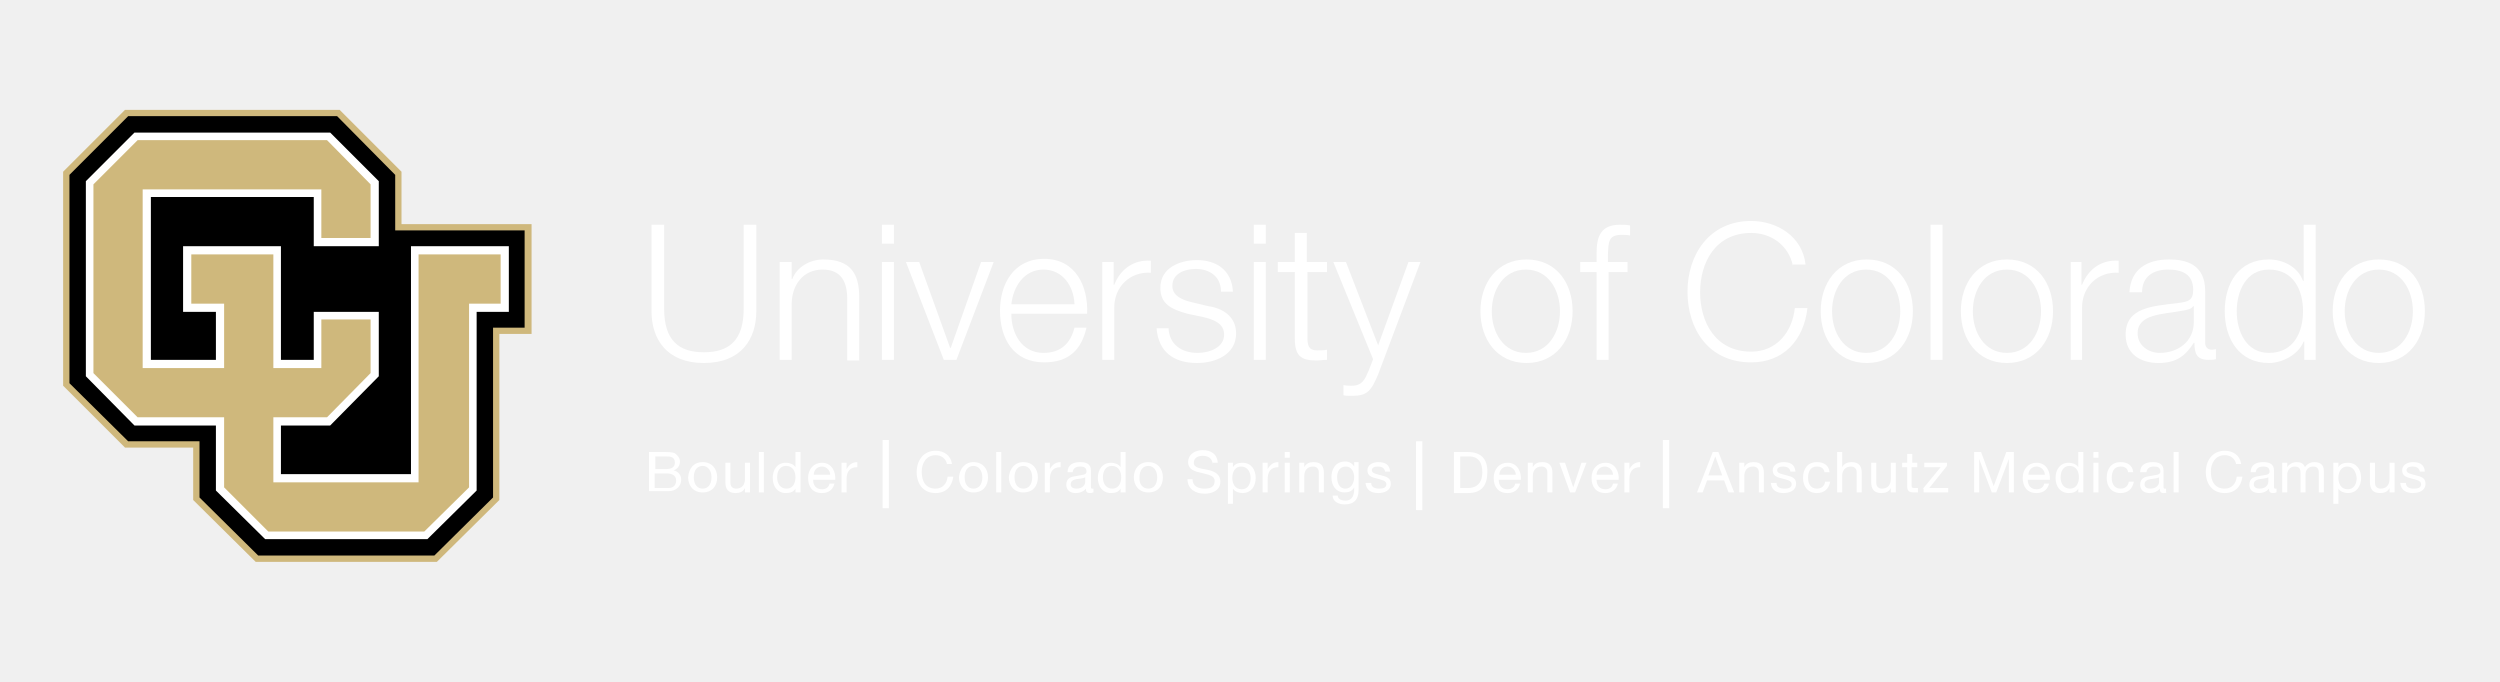
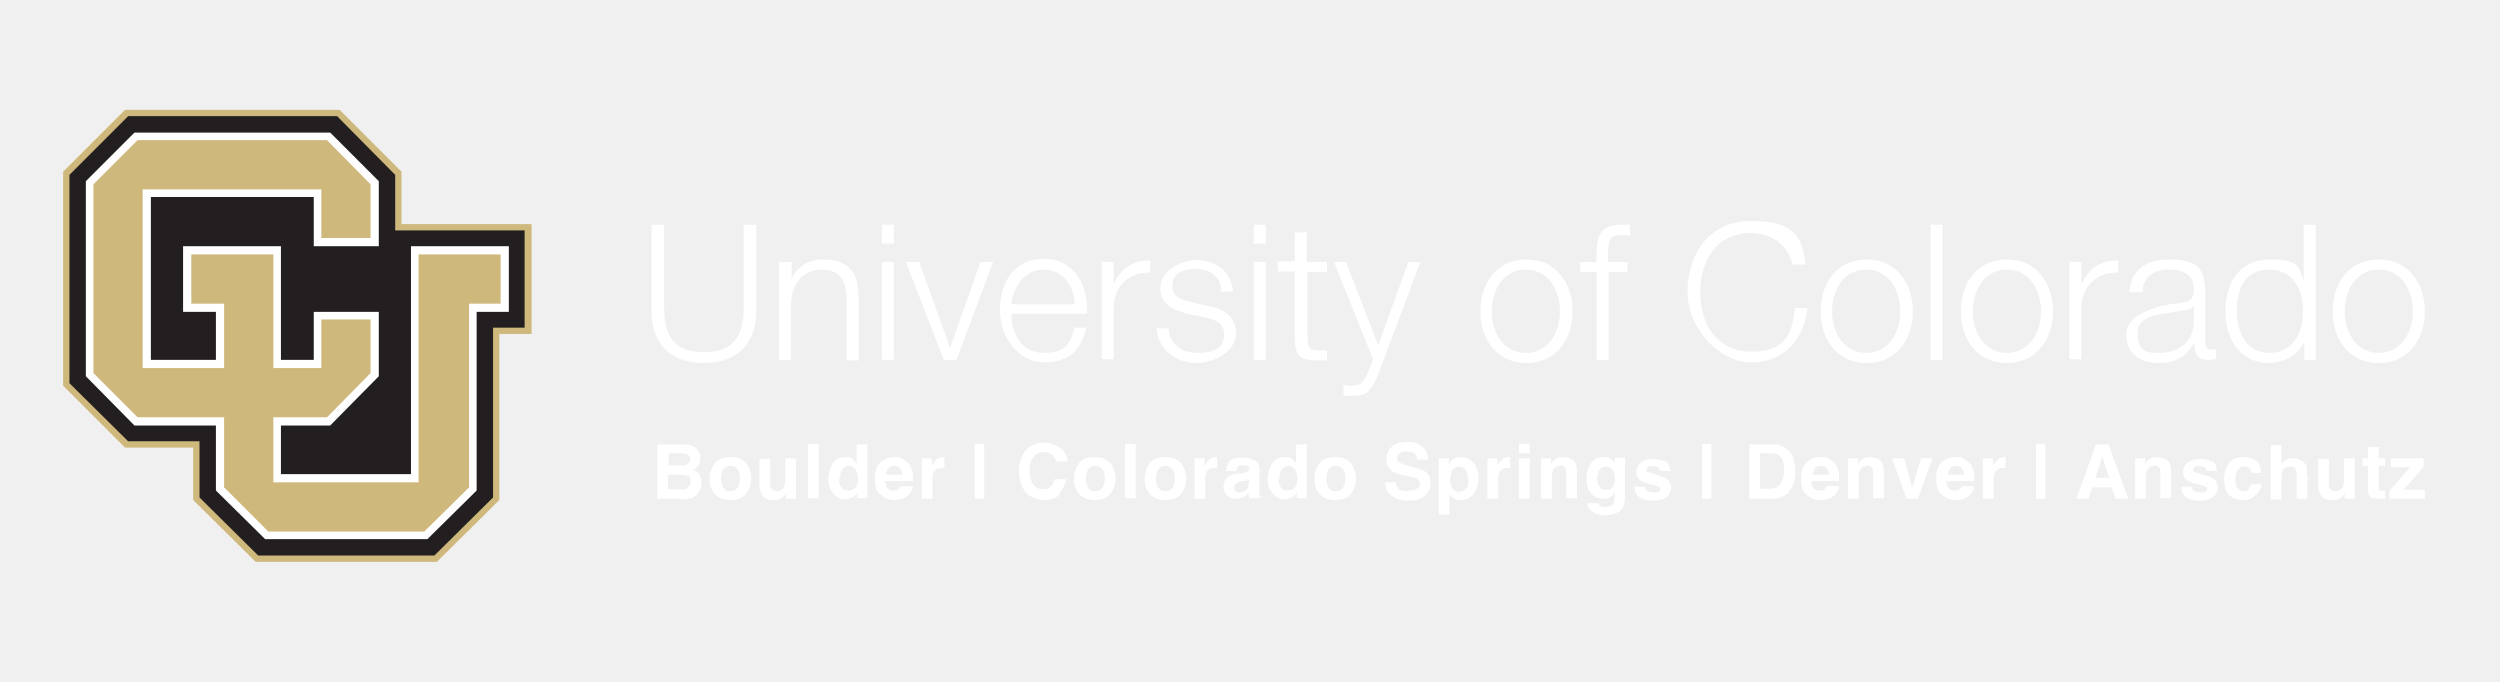
- <svg xmlns="http://www.w3.org/2000/svg" version="1.1" id="Layer_1" x="0px" y="0px" viewBox="0 0 396 108" enable-background="new 0 0 396 108" xml:space="preserve">
+ <svg xmlns="http://www.w3.org/2000/svg" id="Layer_1" version="1.1" viewBox="0 0 396 108">
+   <defs>
+     <style>
+       .st0 {
+         fill: #231f20;
+       }
+ 
+       .st1 {
+         fill: #fff;
+       }
+ 
+       .st2 {
+         fill: #cfb87c;
+       }
+     </style>
+   </defs>
  <g>
-     <path fill="#FFFFFF" d="M103.2,35.6h2v13.3c0,5,2.3,6.9,6.3,6.9c4,0,6.3-1.9,6.3-6.9V35.6h2v13.7c0,4.4-2.4,8.2-8.3,8.2   c-5.9,0-8.3-3.8-8.3-8.2V35.6z" />
-     <path fill="#FFFFFF" d="M123.5,41.5h1.9v2.7h0.1c0.7-1.9,2.8-3.1,4.9-3.1c4.4,0,5.7,2.3,5.7,6v10h-1.9v-9.7c0-2.7-0.9-4.7-3.9-4.7   c-3,0-4.8,2.3-4.9,5.3v9h-1.9V41.5z" />
-     <path fill="#FFFFFF" d="M139.7,35.6h1.9v3h-1.9V35.6z M139.7,41.5h1.9V57h-1.9V41.5z" />
-     <path fill="#FFFFFF" d="M143.5,41.5h2.1l4.9,13.6h0.1l4.8-13.6h2L151.5,57h-2L143.5,41.5z" />
-     <path fill="#FFFFFF" d="M160.2,49.8c0,2.8,1.5,6.1,5.1,6.1c2.8,0,4.3-1.6,4.9-4h1.9c-0.8,3.5-2.8,5.5-6.7,5.5c-4.9,0-7-3.8-7-8.2   c0-4.1,2.1-8.2,7-8.2c5,0,7,4.4,6.8,8.7H160.2z M170.2,48.2c-0.1-2.9-1.9-5.5-4.9-5.5c-3.1,0-4.8,2.7-5.1,5.5H170.2z" />
-     <path fill="#FFFFFF" d="M174.7,41.5h1.7v3.6h0.1c1-2.5,3.1-4,5.8-3.8v1.9c-3.4-0.2-5.8,2.3-5.8,5.5V57h-1.9V41.5z" />
-     <path fill="#FFFFFF" d="M193.4,46c-0.1-2.3-1.9-3.4-4-3.4c-1.7,0-3.7,0.7-3.7,2.7c0,1.7,1.9,2.3,3.2,2.6l2.5,0.6   c2.2,0.3,4.4,1.6,4.4,4.3c0,3.4-3.3,4.7-6.2,4.7c-3.6,0-6.1-1.7-6.4-5.5h1.9c0.1,2.5,2,3.9,4.6,3.9c1.8,0,4.2-0.8,4.2-2.9   c0-1.8-1.7-2.4-3.4-2.8l-2.4-0.5c-2.5-0.7-4.3-1.5-4.3-4.1c0-3.2,3.1-4.4,5.8-4.4c3.1,0,5.5,1.6,5.7,5H193.4z" />
-     <path fill="#FFFFFF" d="M198.6,35.6h1.9v3h-1.9V35.6z M198.6,41.5h1.9V57h-1.9V41.5z" />
-     <path fill="#FFFFFF" d="M207.1,41.5h3.1v1.6h-3.1v10.4c0,1.2,0.2,2,1.5,2c0.5,0,1.1,0,1.6-0.1v1.6c-0.6,0-1.1,0.1-1.7,0.1   c-2.5,0-3.4-0.8-3.4-3.5V43.1h-2.7v-1.6h2.7v-4.6h1.9V41.5z" />
-     <path fill="#FFFFFF" d="M211.2,41.5h2l5.1,13.2l4.8-13.2h1.9l-6.7,17.8c-1.1,2.6-1.7,3.4-4.1,3.4c-0.8,0-1.1,0-1.4-0.1V61   c0.5,0.1,0.9,0.1,1.3,0.1c1.7,0,2.1-1,2.7-2.4l0.7-1.8L211.2,41.5z" />
-     <path fill="#FFFFFF" d="M249.1,49.3c0,4.4-2.6,8.2-7.3,8.2c-4.7,0-7.3-3.8-7.3-8.2c0-4.4,2.6-8.2,7.3-8.2   C246.5,41.1,249.1,44.8,249.1,49.3z M236.3,49.3c0,3.3,1.8,6.6,5.4,6.6c3.6,0,5.4-3.3,5.4-6.6s-1.8-6.6-5.4-6.6   C238.1,42.7,236.3,46,236.3,49.3z" />
-     <path fill="#FFFFFF" d="M257.9,43.1h-3.1V57h-1.9V43.1h-2.6v-1.6h2.6v-1.4c0-2.7,0.7-4.5,3.7-4.5c0.5,0,1,0,1.6,0.1v1.6   c-0.5-0.1-0.9-0.1-1.4-0.1c-2.1,0-2,1.3-2.1,3v1.3h3.1V43.1z" />
-     <path fill="#FFFFFF" d="M284,42.1c-0.7-3.3-3.5-5.2-6.6-5.2c-5.7,0-8.1,4.7-8.1,9.4c0,4.7,2.4,9.4,8.1,9.4c4,0,6.5-3.1,6.9-6.9h2   c-0.6,5.2-3.9,8.6-8.9,8.6c-6.8,0-10.1-5.3-10.1-11.2c0-5.8,3.4-11.2,10.1-11.2c4,0,8.1,2.4,8.6,6.9H284z" />
-     <path fill="#FFFFFF" d="M303,49.3c0,4.4-2.6,8.2-7.3,8.2c-4.7,0-7.3-3.8-7.3-8.2c0-4.4,2.6-8.2,7.3-8.2   C300.4,41.1,303,44.8,303,49.3z M290.2,49.3c0,3.3,1.8,6.6,5.4,6.6c3.6,0,5.4-3.3,5.4-6.6s-1.8-6.6-5.4-6.6   C292,42.7,290.2,46,290.2,49.3z" />
-     <path fill="#FFFFFF" d="M305.8,35.6h1.9V57h-1.9V35.6z" />
-     <path fill="#FFFFFF" d="M325.2,49.3c0,4.4-2.6,8.2-7.3,8.2c-4.7,0-7.3-3.8-7.3-8.2c0-4.4,2.6-8.2,7.3-8.2   C322.6,41.1,325.2,44.8,325.2,49.3z M312.5,49.3c0,3.3,1.8,6.6,5.4,6.6c3.6,0,5.4-3.3,5.4-6.6s-1.8-6.6-5.4-6.6   C314.3,42.7,312.5,46,312.5,49.3z" />
-     <path fill="#FFFFFF" d="M328,41.5h1.7v3.6h0.1c1-2.5,3.1-4,5.8-3.8v1.9c-3.4-0.2-5.8,2.3-5.8,5.5V57H328V41.5z" />
-     <path fill="#FFFFFF" d="M337.3,46.3c0.2-3.6,2.7-5.2,6.3-5.2c2.7,0,5.7,0.8,5.7,5v8.2c0,0.7,0.4,1.1,1.1,1.1c0.2,0,0.5-0.1,0.6-0.1   v1.6c-0.4,0.1-0.7,0.1-1.2,0.1c-1.9,0-2.2-1.1-2.2-2.7h-0.1c-1.3,2-2.7,3.2-5.6,3.2c-2.8,0-5.2-1.4-5.2-4.5c0-4.3,4.2-4.5,8.3-5   c1.6-0.2,2.4-0.4,2.4-2.1c0-2.5-1.8-3.2-4-3.2c-2.3,0-4.1,1.1-4.1,3.6H337.3z M347.4,48.5L347.4,48.5c-0.3,0.5-1.1,0.6-1.6,0.7   c-3.2,0.6-7.2,0.5-7.2,3.6c0,1.9,1.7,3.1,3.5,3.1c2.9,0,5.4-1.8,5.4-4.9V48.5z" />
-     <path fill="#FFFFFF" d="M366.7,57h-1.7v-2.9h-0.1c-0.8,2-3.3,3.4-5.5,3.4c-4.7,0-7-3.8-7-8.2s2.2-8.2,7-8.2c2.3,0,4.6,1.2,5.4,3.4   h0.1v-8.9h1.9V57z M359.4,55.9c4,0,5.4-3.4,5.4-6.6c0-3.2-1.4-6.6-5.4-6.6c-3.6,0-5.1,3.4-5.1,6.6   C354.3,52.5,355.8,55.9,359.4,55.9z" />
-     <path fill="#FFFFFF" d="M384.1,49.3c0,4.4-2.6,8.2-7.3,8.2c-4.7,0-7.3-3.8-7.3-8.2c0-4.4,2.6-8.2,7.3-8.2   C381.6,41.1,384.1,44.8,384.1,49.3z M371.4,49.3c0,3.3,1.8,6.6,5.4,6.6c3.6,0,5.4-3.3,5.4-6.6s-1.8-6.6-5.4-6.6   C373.2,42.7,371.4,46,371.4,49.3z" />
+     <path class="st1" d="M108,79h-3.9v-8.6h4.2c1.1,0,1.8.3,2.2.9.3.4.4.8.4,1.3s-.1,1-.4,1.3c-.1.2-.4.3-.7.5.4.2.8.4,1,.8s.3.8.3,1.3-.1,1-.4,1.4c-.2.3-.4.5-.6.7-.3.2-.6.4-1,.4s-.8.1-1.2.1ZM108.9,73.5c.2-.1.4-.4.4-.8s-.2-.7-.5-.8c-.3,0-.6-.1-1-.1h-1.9v1.9h2.1c.4,0,.7,0,.9-.2ZM108,75.2h-2.2v2.3h2.1c.4,0,.7,0,.9-.2.4-.2.6-.5.6-1.1s-.2-.8-.6-.9c-.2,0-.5-.1-.9-.1Z" />
+     <path class="st1" d="M118.2,73.4c.5.7.8,1.5.8,2.4s-.3,1.7-.8,2.4-1.4,1-2.5,1-1.9-.3-2.5-1-.8-1.5-.8-2.4.3-1.7.8-2.4,1.4-1,2.5-1,1.9.3,2.5,1ZM115.7,73.8c-.5,0-.9.2-1.1.5s-.4.8-.4,1.5.1,1.1.4,1.5.6.5,1.1.5.9-.2,1.1-.5.4-.8.4-1.5-.1-1.1-.4-1.5-.6-.5-1.1-.5Z" />
+     <path class="st1" d="M124.5,78.1s0,0-.1.2-.1.2-.2.3c-.3.2-.5.4-.8.5s-.5.1-.9.1c-.9,0-1.6-.3-1.9-1-.2-.4-.3-.9-.3-1.7v-3.8h1.7v3.8c0,.4,0,.6.1.8.2.3.5.5.9.5s1-.2,1.2-.7c.1-.2.2-.6.2-1v-3.5h1.7v6.4h-1.6v-.9Z" />
+     <path class="st1" d="M128,70.3h1.7v8.6h-1.7v-8.6Z" />
+     <path class="st1" d="M137.4,70.3v8.6h-1.6v-.9c-.2.4-.5.7-.8.8s-.7.3-1.1.3c-.7,0-1.4-.3-1.9-.9s-.8-1.4-.8-2.3.3-1.9.8-2.6,1.2-.9,2-.9.7,0,1,.3.5.4.7.7v-3h1.7ZM132.9,75.8c0,.6.1,1.1.4,1.4.2.4.6.5,1.1.5s.8-.2,1.1-.5.4-.8.4-1.4-.2-1.3-.6-1.7c-.2-.2-.5-.3-.8-.3-.5,0-.8.2-1.1.6s-.3.8-.3,1.4Z" />
+     <path class="st1" d="M144.6,77.1c0,.4-.2.8-.6,1.2-.5.6-1.3.9-2.3.9s-1.5-.3-2.2-.8-.9-1.4-.9-2.6.3-2,.8-2.5,1.3-.9,2.2-.9,1,0,1.4.3.8.5,1.1.9c.2.4.4.8.5,1.3,0,.3,0,.7,0,1.3h-4.4c0,.6.2,1.1.6,1.3.2.2.5.2.8.2s.6,0,.8-.3c.1-.1.2-.3.3-.4h1.7ZM142.9,75.1c0-.4-.2-.8-.4-1s-.5-.3-.9-.3-.7.1-.9.4-.3.6-.4,1h2.6Z" />
+     <path class="st1" d="M149.3,74.1c-.7,0-1.1.2-1.4.7-.1.2-.2.6-.2,1.1v3.1h-1.7v-6.4h1.6v1.1c.3-.4.5-.7.7-.9.3-.3.7-.4,1.2-.4s0,0,0,0,0,0,.1,0v1.7c-.1,0-.2,0-.3,0s-.1,0-.2,0Z" />
+     <path class="st1" d="M154.4,79v-8.7h1.5v8.7h-1.5Z" />
+     <path class="st1" d="M167.9,78.3c-.6.6-1.5.9-2.5.9s-2.2-.4-2.9-1.2c-.7-.8-1.1-1.9-1.1-3.3s.4-2.7,1.2-3.5c.7-.7,1.6-1.1,2.7-1.1s2.5.5,3.2,1.4c.4.5.6,1.1.6,1.6h-1.8c-.1-.4-.3-.7-.5-.9-.3-.4-.8-.6-1.5-.6s-1.2.3-1.6.8-.6,1.3-.6,2.2.2,1.7.6,2.2.9.7,1.5.7,1.1-.2,1.4-.6c.2-.2.3-.6.5-1h1.8c-.2.9-.6,1.7-1.2,2.3Z" />
+     <path class="st1" d="M175.9,73.4c.5.7.8,1.5.8,2.4s-.3,1.7-.8,2.4-1.4,1-2.5,1-1.9-.3-2.5-1-.8-1.5-.8-2.4.3-1.7.8-2.4,1.4-1,2.5-1,1.9.3,2.5,1ZM173.5,73.8c-.5,0-.9.2-1.1.5s-.4.8-.4,1.5.1,1.1.4,1.5.6.5,1.1.5.9-.2,1.1-.5.4-.8.4-1.5-.1-1.1-.4-1.5-.6-.5-1.1-.5Z" />
+     <path class="st1" d="M178.2,70.3h1.7v8.6h-1.7v-8.6Z" />
+     <path class="st1" d="M187.1,73.4c.5.7.8,1.5.8,2.4s-.3,1.7-.8,2.4-1.4,1-2.5,1-1.9-.3-2.5-1-.8-1.5-.8-2.4.3-1.7.8-2.4,1.4-1,2.5-1,1.9.3,2.5,1ZM184.6,73.8c-.5,0-.9.2-1.1.5s-.4.8-.4,1.5.1,1.1.4,1.5.6.5,1.1.5.9-.2,1.1-.5.4-.8.4-1.5-.1-1.1-.4-1.5-.6-.5-1.1-.5Z" />
+     <path class="st1" d="M192.5,74.1c-.7,0-1.1.2-1.4.7-.1.2-.2.6-.2,1.1v3.1h-1.7v-6.4h1.6v1.1c.3-.4.5-.7.7-.9.3-.3.7-.4,1.2-.4s0,0,0,0,0,0,.1,0v1.7c-.1,0-.2,0-.3,0s-.1,0-.2,0Z" />
+     <path class="st1" d="M194.5,73.3c.4-.6,1.2-.8,2.3-.8s1.3.1,1.9.4.8.8.8,1.6v2.9c0,.2,0,.4,0,.7,0,.2,0,.4,0,.4s.1.1.2.2v.2h-1.8c0-.1,0-.2-.1-.4s0-.2,0-.4c-.2.2-.5.5-.8.6-.4.2-.8.3-1.2.3s-1.1-.2-1.4-.5-.6-.8-.6-1.4.3-1.4.9-1.7c.3-.2.8-.3,1.5-.4h.6c.3-.1.5-.2.7-.2.2-.1.4-.3.4-.5s0-.4-.3-.5-.4-.1-.8-.1-.7,0-.8.3c-.1.1-.2.3-.2.6h-1.6c0-.6.2-1,.5-1.4ZM195.7,77.8c.2.1.3.2.6.2.4,0,.7-.1,1-.3s.5-.6.5-1.2v-.6c-.1,0-.2.1-.3.2s-.3,0-.4.1h-.4c-.4.1-.6.2-.8.3-.3.2-.4.4-.4.7s0,.5.2.6Z" />
+     <path class="st1" d="M207,70.3v8.6h-1.6v-.9c-.2.4-.5.7-.8.8s-.7.3-1.1.3c-.7,0-1.4-.3-1.9-.9s-.8-1.4-.8-2.3.3-1.9.8-2.6,1.2-.9,2-.9.7,0,1,.3.5.4.7.7v-3h1.7ZM202.5,75.8c0,.6.1,1.1.4,1.4.2.4.6.5,1.1.5s.8-.2,1.1-.5.4-.8.4-1.4-.2-1.3-.6-1.7c-.2-.2-.5-.3-.8-.3-.5,0-.8.2-1.1.6s-.3.8-.3,1.4Z" />
+     <path class="st1" d="M214,73.4c.5.7.8,1.5.8,2.4s-.3,1.7-.8,2.4-1.4,1-2.5,1-1.9-.3-2.5-1-.8-1.5-.8-2.4.3-1.7.8-2.4,1.4-1,2.5-1,1.9.3,2.5,1ZM211.6,73.8c-.5,0-.9.2-1.1.5s-.4.8-.4,1.5.1,1.1.4,1.5.6.5,1.1.5.9-.2,1.1-.5.4-.8.4-1.5-.1-1.1-.4-1.5-.6-.5-1.1-.5Z" />
+     <path class="st1" d="M223.1,77.7c.4,0,.8,0,1-.1.5-.2.8-.5.8-1s-.1-.5-.4-.7c-.2-.2-.6-.3-1.2-.4l-.9-.2c-.9-.2-1.5-.4-1.9-.7-.6-.4-.9-1-.9-1.9s.3-1.4.8-1.9,1.4-.8,2.5-.8,1.7.2,2.3.7,1,1.2,1,2.1h-1.7c0-.5-.3-.9-.7-1.1-.3-.1-.6-.2-1-.2s-.8,0-1.1.3-.4.4-.4.8.1.5.4.7c.2.1.6.2,1.1.4l1.5.4c.7.2,1.1.4,1.5.6.5.4.8,1,.8,1.8s-.3,1.4-.9,2-1.5.8-2.6.8-2-.3-2.7-.8-1-1.2-1-2.1h1.7c0,.4.2.7.3.9.3.4.8.5,1.5.5Z" />
+     <path class="st1" d="M233.4,73.3c.5.6.8,1.4.8,2.4s-.3,2-.8,2.6-1.2.9-2,.9-.9-.1-1.3-.4c-.2-.1-.4-.3-.5-.6v3.3h-1.7v-8.9h1.6v.9c.2-.3.4-.5.6-.7.4-.3.8-.4,1.3-.4.7,0,1.4.3,1.9.8ZM232.5,75.8c0-.5-.1-.9-.3-1.3s-.6-.6-1.1-.6-1,.3-1.2.9c-.1.3-.2.7-.2,1.2,0,.7.2,1.3.6,1.6.2.2.5.3.8.3.5,0,.8-.2,1.1-.5s.4-.8.4-1.4Z" />
+     <path class="st1" d="M238.9,74.1c-.7,0-1.1.2-1.4.7-.1.2-.2.6-.2,1.1v3.1h-1.7v-6.4h1.6v1.1c.3-.4.5-.7.7-.9.3-.3.7-.4,1.2-.4s0,0,0,0,0,0,.1,0v1.7c-.1,0-.2,0-.3,0s-.1,0-.2,0Z" />
+     <path class="st1" d="M242.3,70.3v1.5h-1.7v-1.5h1.7ZM242.3,72.6v6.4h-1.7v-6.4h1.7Z" />
+     <path class="st1" d="M247.2,73.8c-.6,0-1,.2-1.2.7-.1.3-.2.6-.2,1v3.5h-1.7v-6.4h1.6v.9c.2-.3.4-.6.6-.7.3-.3.8-.4,1.3-.4s1.2.2,1.6.5.6.9.6,1.7v4.3h-1.7v-3.9c0-.3,0-.6-.1-.8-.2-.3-.5-.5-.9-.5Z" />
+     <path class="st1" d="M253.5,80.1c.2.2.5.2.9.2s1-.2,1.2-.6c.1-.3.2-.7.2-1.3v-.4c-.2.3-.3.5-.5.6-.3.3-.8.4-1.3.4-.8,0-1.5-.3-2-.9s-.7-1.4-.7-2.3.2-1.7.7-2.4,1.1-1,2-1,.6,0,.8.1c.4.2.7.5,1,.9v-.9h1.6v6.1c0,.8-.1,1.4-.4,1.9-.5.7-1.4,1.1-2.7,1.1s-1.5-.2-2-.5-.8-.8-.9-1.4h1.8c0,.2.1.3.2.4ZM253.2,76.8c.2.5.6.8,1.2.8s.7-.1,1-.4.4-.8.4-1.4-.1-1.1-.4-1.4-.6-.5-1-.5-1,.3-1.2.8c-.1.3-.2.7-.2,1.1s0,.7.2,1Z" />
+     <path class="st1" d="M263.7,72.9c.5.3.8.9.9,1.7h-1.7c0-.2,0-.4-.2-.5-.2-.2-.5-.3-.9-.3s-.6,0-.8.2-.2.2-.2.4,0,.3.2.4c.2,0,.7.2,1.7.5.7.2,1.2.4,1.5.7.3.3.5.7.5,1.2s-.2,1.1-.7,1.5-1.2.6-2.2.6-1.7-.2-2.2-.6-.7-1-.7-1.6h1.7c0,.3.1.5.2.6.2.2.6.3,1.1.3s.6,0,.8-.1.3-.2.3-.4,0-.3-.2-.4-.7-.3-1.7-.5c-.7-.2-1.2-.4-1.5-.7-.3-.3-.4-.6-.4-1.1s.2-1.1.7-1.5,1.1-.6,2-.6,1.4.2,2,.5Z" />
+     <path class="st1" d="M269.6,79v-8.7h1.5v8.7h-1.5Z" />
+     <path class="st1" d="M280.8,79h-3.7v-8.6h3.7c.5,0,1,0,1.3.2.6.2,1.1.6,1.5,1.1.3.4.5.9.6,1.4s.2,1,.2,1.4c0,1.1-.2,2.1-.7,2.9-.6,1.1-1.6,1.6-2.9,1.6ZM282.1,72.5c-.3-.5-.8-.7-1.6-.7h-1.7v5.6h1.7c.9,0,1.4-.4,1.8-1.3.2-.5.3-1,.3-1.6s-.1-1.6-.4-2Z" />
+     <path class="st1" d="M291.3,77.1c0,.4-.2.8-.6,1.2-.5.6-1.3.9-2.3.9s-1.5-.3-2.2-.8-.9-1.4-.9-2.6.3-2,.8-2.5,1.3-.9,2.2-.9,1,0,1.4.3c.4.2.8.5,1.1.9.2.4.4.8.5,1.3,0,.3,0,.7,0,1.3h-4.4c0,.6.2,1.1.6,1.3.2.2.5.2.8.2s.6,0,.8-.3c.1-.1.2-.3.3-.4h1.7ZM289.7,75.1c0-.4-.2-.8-.4-1s-.5-.3-.9-.3-.7.1-.9.4-.3.6-.4,1h2.6Z" />
+     <path class="st1" d="M295.8,73.8c-.6,0-1,.2-1.2.7-.1.3-.2.6-.2,1v3.5h-1.7v-6.4h1.6v.9c.2-.3.4-.6.6-.7.3-.3.8-.4,1.3-.4s1.2.2,1.6.5.6.9.6,1.7v4.3h-1.7v-3.9c0-.3,0-.6-.1-.8-.2-.3-.5-.5-.9-.5Z" />
+     <path class="st1" d="M299.7,72.6h1.9l1.3,4.7,1.4-4.7h1.8l-2.3,6.4h-1.8l-2.3-6.4Z" />
+     <path class="st1" d="M312.7,77.1c0,.4-.2.8-.6,1.2-.5.6-1.3.9-2.3.9s-1.5-.3-2.2-.8-.9-1.4-.9-2.6.3-2,.8-2.5,1.3-.9,2.2-.9,1,0,1.4.3.8.5,1.1.9c.2.4.4.8.5,1.3,0,.3,0,.7,0,1.3h-4.4c0,.6.2,1.1.6,1.3.2.2.5.2.8.2s.6,0,.8-.3c.1-.1.2-.3.3-.4h1.7ZM311.1,75.1c0-.4-.2-.8-.4-1s-.5-.3-.9-.3-.7.1-.9.4-.3.6-.4,1h2.6Z" />
+     <path class="st1" d="M317.4,74.1c-.7,0-1.1.2-1.4.7-.1.2-.2.6-.2,1.1v3.1h-1.7v-6.4h1.6v1.1c.3-.4.5-.7.7-.9.3-.3.7-.4,1.2-.4s0,0,0,0,0,0,.1,0v1.7c-.1,0-.2,0-.3,0s-.1,0-.2,0Z" />
+     <path class="st1" d="M322.5,79v-8.7h1.5v8.7h-1.5Z" />
+     <path class="st1" d="M334.6,77.2h-3.2l-.6,1.8h-1.9l3.1-8.6h2l3.1,8.6h-2l-.6-1.8ZM334.1,75.7l-1.1-3.4-1.1,3.4h2.2Z" />
+     <path class="st1" d="M341.3,73.8c-.6,0-1,.2-1.2.7-.1.3-.2.6-.2,1v3.5h-1.7v-6.4h1.6v.9c.2-.3.4-.6.6-.7.3-.3.8-.4,1.3-.4s1.2.2,1.6.5.6.9.6,1.7v4.3h-1.7v-3.9c0-.3,0-.6-.1-.8-.2-.3-.5-.5-.9-.5Z" />
+     <path class="st1" d="M350.3,72.9c.5.3.8.9.9,1.7h-1.7c0-.2,0-.4-.2-.5-.2-.2-.5-.3-.9-.3s-.6,0-.8.2-.2.2-.2.4,0,.3.2.4c.2,0,.7.2,1.7.5.7.2,1.2.4,1.5.7.3.3.5.7.5,1.2s-.2,1.1-.7,1.5c-.5.4-1.2.6-2.2.6s-1.7-.2-2.2-.6-.7-1-.7-1.6h1.7c0,.3.1.5.2.6.2.2.6.3,1.1.3s.6,0,.8-.1.3-.2.3-.4,0-.3-.2-.4-.7-.3-1.7-.5c-.7-.2-1.2-.4-1.5-.7-.3-.3-.4-.6-.4-1.1s.2-1.1.7-1.5,1.1-.6,2-.6,1.4.2,2,.5Z" />
+     <path class="st1" d="M358.3,74.9h-1.7c0-.2-.1-.5-.2-.6-.2-.3-.5-.4-.9-.4-.6,0-.9.3-1.2.8-.1.3-.2.7-.2,1.2s0,.8.2,1.1c.2.5.6.8,1.1.8s.7-.1.8-.3.3-.5.3-.8h1.7c0,.5-.2,1-.6,1.4-.5.7-1.3,1.1-2.3,1.1s-1.8-.3-2.3-.9-.7-1.4-.7-2.4.3-2,.8-2.6,1.3-.9,2.2-.9,1.5.2,2,.5.8,1,.9,1.9Z" />
+     <path class="st1" d="M365.5,75.2v3.8h-1.7v-3.9c0-.3,0-.6-.2-.8-.2-.3-.4-.4-.9-.4s-.8.1-1,.4-.3.7-.3,1.3v3.5h-1.7v-8.6h1.7v3.1c.2-.4.5-.6.8-.8s.7-.2,1-.2.8,0,1.1.2.6.3.8.6c.2.2.3.5.3.7s0,.7,0,1.2Z" />
+     <path class="st1" d="M371.4,78.1s0,0-.1.2-.1.2-.2.3c-.3.2-.5.4-.8.5s-.5.1-.9.1c-.9,0-1.6-.3-1.9-1-.2-.4-.3-.9-.3-1.7v-3.8h1.7v3.8c0,.4,0,.6.1.8.2.3.5.5.9.5s1-.2,1.2-.7c.1-.2.2-.6.2-1v-3.5h1.7v6.4h-1.6v-.9Z" />
+     <path class="st1" d="M377.8,77.8v1.2h-.8c-.8,0-1.3,0-1.6-.4-.2-.2-.3-.5-.3-.9v-3.9h-.9v-1.2h.9v-1.8h1.7v1.8h1v1.2h-1v3.4c0,.3,0,.4,0,.5s.3,0,.6,0,.1,0,.2,0,.1,0,.2,0Z" />
+     <path class="st1" d="M384,79h-5.5v-1.3l3.3-3.7h-3.1v-1.4h5.2v1.4l-3.2,3.6h3.4v1.4Z" />
  </g>
-   <line fill="#FFFFFF" stroke="#FFFFFF" x1="140.3" y1="69.7" x2="140.3" y2="80.5" />
-   <line fill="#FFFFFF" stroke="#FFFFFF" x1="224.8" y1="69.9" x2="224.8" y2="80.8" />
-   <line fill="#FFFFFF" stroke="#FFFFFF" x1="263.9" y1="69.7" x2="263.9" y2="80.5" />
  <g>
-     <path fill="#FFFFFF" d="M102.9,71.6h2.3c0.6,0,1.3,0,1.7,0.2c0.4,0.3,0.8,0.7,0.8,1.3c0,0.7-0.4,1.2-1,1.4v0   c0.8,0.2,1.2,0.8,1.2,1.5c0,0.9-0.7,1.8-2,1.8h-3.1V71.6z M103.8,74.3h1.7c1,0,1.4-0.4,1.4-1c0-0.9-0.6-1-1.4-1h-1.7V74.3z    M103.8,77.3h2.1c0.7,0,1.2-0.4,1.2-1.2c0-0.8-0.7-1.1-1.4-1.1h-2V77.3z" />
-     <path fill="#FFFFFF" d="M111.3,73.2c1.5,0,2.3,1.1,2.3,2.4c0,1.4-0.8,2.4-2.3,2.4c-1.5,0-2.3-1.1-2.3-2.4   C109.1,74.3,109.8,73.2,111.3,73.2z M111.3,77.4c0.8,0,1.4-0.6,1.4-1.8c0-1.1-0.6-1.8-1.4-1.8s-1.4,0.6-1.4,1.8   C109.9,76.8,110.5,77.4,111.3,77.4z" />
-     <path fill="#FFFFFF" d="M118.7,78H118v-0.7h0c-0.3,0.6-0.8,0.8-1.5,0.8c-1.2,0-1.6-0.7-1.6-1.7v-3.1h0.8v3.2c0,0.6,0.4,0.9,0.9,0.9   c0.9,0,1.4-0.6,1.4-1.5v-2.6h0.8V78z" />
-     <path fill="#FFFFFF" d="M120.2,71.6h0.8V78h-0.8V71.6z" />
-     <path fill="#FFFFFF" d="M126.7,78H126v-0.6h0c-0.3,0.5-0.8,0.7-1.5,0.7c-1.4,0-2.1-1.1-2.1-2.4c0-1.3,0.7-2.4,2.1-2.4   c0.5,0,1.2,0.2,1.5,0.7h0v-2.4h0.8V78z M124.6,77.4c1,0,1.4-0.9,1.4-1.8c0-0.9-0.4-1.8-1.5-1.8c-1,0-1.4,0.9-1.4,1.8   C123.1,76.6,123.6,77.4,124.6,77.4z" />
-     <path fill="#FFFFFF" d="M132.2,76.5c-0.2,1-0.9,1.6-2,1.6c-1.5,0-2.2-1-2.2-2.4c0-1.4,0.9-2.4,2.2-2.4c1.6,0,2.2,1.5,2.1,2.7h-3.5   c0,0.8,0.4,1.5,1.4,1.5c0.6,0,1.1-0.3,1.2-0.9H132.2z M131.5,75.2c0-0.7-0.6-1.3-1.3-1.3c-0.8,0-1.3,0.6-1.3,1.3H131.5z" />
-     <path fill="#FFFFFF" d="M133.4,73.3h0.7v1h0c0.4-0.7,0.9-1.1,1.7-1.1V74c-1.2,0-1.7,0.7-1.7,1.9V78h-0.8V73.3z" />
-     <path fill="#FFFFFF" d="M150,73.5c-0.2-0.9-0.9-1.4-1.8-1.4c-1.5,0-2.2,1.3-2.2,2.6c0,1.5,0.6,2.7,2.2,2.7c1.1,0,1.8-0.8,1.9-1.9   h0.9c-0.2,1.6-1.2,2.6-2.8,2.6c-2,0-3-1.5-3-3.3c0-1.9,1.1-3.4,3-3.4c1.3,0,2.4,0.7,2.6,2.1H150z" />
-     <path fill="#FFFFFF" d="M154.2,73.2c1.5,0,2.3,1.1,2.3,2.4c0,1.4-0.8,2.4-2.3,2.4c-1.5,0-2.3-1.1-2.3-2.4   C152,74.3,152.8,73.2,154.2,73.2z M154.2,77.4c0.8,0,1.4-0.6,1.4-1.8c0-1.1-0.6-1.8-1.4-1.8c-0.8,0-1.4,0.6-1.4,1.8   C152.8,76.8,153.4,77.4,154.2,77.4z" />
-     <path fill="#FFFFFF" d="M157.8,71.6h0.8V78h-0.8V71.6z" />
-     <path fill="#FFFFFF" d="M162.1,73.2c1.5,0,2.3,1.1,2.3,2.4c0,1.4-0.8,2.4-2.3,2.4c-1.5,0-2.3-1.1-2.3-2.4   C159.9,74.3,160.7,73.2,162.1,73.2z M162.1,77.4c0.8,0,1.4-0.6,1.4-1.8c0-1.1-0.6-1.8-1.4-1.8c-0.8,0-1.4,0.6-1.4,1.8   C160.7,76.8,161.3,77.4,162.1,77.4z" />
-     <path fill="#FFFFFF" d="M165.6,73.3h0.7v1h0c0.4-0.7,0.9-1.1,1.7-1.1V74c-1.2,0-1.7,0.7-1.7,1.9V78h-0.8V73.3z" />
-     <path fill="#FFFFFF" d="M173.1,78c-0.1,0.1-0.3,0.1-0.5,0.1c-0.4,0-0.6-0.2-0.6-0.7c-0.4,0.5-1,0.7-1.6,0.7c-0.8,0-1.5-0.4-1.5-1.3   c0-1.1,0.8-1.3,1.6-1.4c0.8-0.2,1.6-0.1,1.6-0.7c0-0.7-0.5-0.8-1-0.8c-0.6,0-1.1,0.2-1.2,0.9h-0.8c0-1.2,0.9-1.6,2-1.6   c0.8,0,1.7,0.2,1.7,1.3v2.4c0,0.4,0,0.5,0.2,0.5c0.1,0,0.1,0,0.2,0V78z M171.9,75.6c-0.3,0.2-0.9,0.2-1.4,0.3   c-0.5,0.1-0.9,0.3-0.9,0.8c0,0.5,0.4,0.7,0.9,0.7c1,0,1.4-0.6,1.4-1.1V75.6z" />
-     <path fill="#FFFFFF" d="M178.3,78h-0.8v-0.6h0c-0.3,0.5-0.8,0.7-1.5,0.7c-1.4,0-2.1-1.1-2.1-2.4c0-1.3,0.7-2.4,2.1-2.4   c0.5,0,1.2,0.2,1.5,0.7h0v-2.4h0.8V78z M176.2,77.4c1,0,1.4-0.9,1.4-1.8c0-0.9-0.4-1.8-1.5-1.8c-1,0-1.4,0.9-1.4,1.8   C174.7,76.6,175.2,77.4,176.2,77.4z" />
-     <path fill="#FFFFFF" d="M181.9,73.2c1.5,0,2.3,1.1,2.3,2.4c0,1.4-0.8,2.4-2.3,2.4c-1.5,0-2.3-1.1-2.3-2.4   C179.6,74.3,180.4,73.2,181.9,73.2z M181.9,77.4c0.8,0,1.4-0.6,1.4-1.8c0-1.1-0.6-1.8-1.4-1.8c-0.8,0-1.4,0.6-1.4,1.8   C180.4,76.8,181.1,77.4,181.9,77.4z" />
-     <path fill="#FFFFFF" d="M192.1,73.5c-0.1-0.9-0.7-1.3-1.6-1.3c-0.7,0-1.4,0.3-1.4,1.1c0,0.8,1,0.9,2.1,1.1c1,0.2,2.1,0.6,2.1,1.9   c0,1.4-1.3,1.9-2.5,1.9c-1.4,0-2.7-0.7-2.7-2.3h0.8c0,1.1,0.9,1.5,1.9,1.5c0.8,0,1.6-0.2,1.6-1.2c0-0.9-1-1-2.1-1.3   c-1-0.2-2.1-0.5-2.1-1.7c0-1.3,1.2-1.9,2.3-1.9c1.3,0,2.3,0.6,2.4,2H192.1z" />
-     <path fill="#FFFFFF" d="M194.5,73.3h0.8V74h0c0.3-0.5,0.8-0.7,1.5-0.7c1.4,0,2.1,1.1,2.1,2.4c0,1.3-0.7,2.4-2.1,2.4   c-0.5,0-1.2-0.2-1.5-0.7h0v2.4h-0.8V73.3z M196.6,73.9c-1,0-1.4,0.9-1.4,1.8c0,0.9,0.4,1.8,1.5,1.8c1,0,1.4-0.9,1.4-1.8   C198.1,74.8,197.6,73.9,196.6,73.9z" />
-     <path fill="#FFFFFF" d="M200.1,73.3h0.7v1h0c0.4-0.7,0.9-1.1,1.7-1.1V74c-1.2,0-1.7,0.7-1.7,1.9V78h-0.8V73.3z" />
-     <path fill="#FFFFFF" d="M204.3,72.5h-0.8v-0.9h0.8V72.5z M203.5,73.3h0.8V78h-0.8V73.3z" />
-     <path fill="#FFFFFF" d="M205.9,73.3h0.7v0.7h0c0.3-0.6,0.8-0.8,1.5-0.8c1.2,0,1.6,0.7,1.6,1.7V78h-0.8v-3.2c0-0.6-0.4-0.9-0.9-0.9   c-0.9,0-1.4,0.6-1.4,1.5V78h-0.8V73.3z" />
-     <path fill="#FFFFFF" d="M215.2,77.6c0,1.5-0.7,2.3-2.2,2.3c-0.9,0-1.9-0.4-1.9-1.4h0.8c0,0.6,0.7,0.8,1.2,0.8c1,0,1.4-0.7,1.4-1.8   v-0.3h0c-0.3,0.6-0.9,0.8-1.5,0.8c-1.4,0-2.1-1.1-2.1-2.4c0-1.1,0.5-2.5,2.2-2.5c0.6,0,1.1,0.3,1.4,0.8h0v-0.7h0.7V77.6z    M214.5,75.6c0-0.8-0.4-1.7-1.3-1.7c-1,0-1.4,0.8-1.4,1.7c0,0.8,0.3,1.8,1.3,1.8C214.1,77.4,214.5,76.4,214.5,75.6z" />
-     <path fill="#FFFFFF" d="M217.2,76.5c0,0.7,0.6,0.9,1.3,0.9c0.5,0,1.1-0.1,1.1-0.7c0-0.6-0.8-0.7-1.5-0.9c-0.8-0.2-1.5-0.4-1.5-1.3   c0-0.9,0.9-1.3,1.7-1.3c1,0,1.8,0.3,1.9,1.5h-0.8c-0.1-0.6-0.6-0.8-1.1-0.8c-0.5,0-1,0.1-1,0.6c0,0.5,0.8,0.6,1.5,0.8   c0.8,0.2,1.5,0.4,1.5,1.3c0,1.1-1,1.5-2,1.5c-1,0-1.9-0.4-2-1.6H217.2z" />
-     <path fill="#FFFFFF" d="M230.3,71.6h2.2c2,0,3.1,1,3.1,3.1c0,2.2-0.9,3.4-3.1,3.4h-2.2V71.6z M231.2,77.3h1.4   c0.6,0,2.2-0.2,2.2-2.5c0-1.5-0.6-2.5-2.1-2.5h-1.4V77.3z" />
-     <path fill="#FFFFFF" d="M240.8,76.5c-0.2,1-0.9,1.6-2,1.6c-1.5,0-2.2-1-2.2-2.4c0-1.4,0.9-2.4,2.2-2.4c1.6,0,2.2,1.5,2.1,2.7h-3.5   c0,0.8,0.4,1.5,1.4,1.5c0.6,0,1.1-0.3,1.2-0.9H240.8z M240.1,75.2c0-0.7-0.6-1.3-1.3-1.3c-0.8,0-1.3,0.6-1.3,1.3H240.1z" />
-     <path fill="#FFFFFF" d="M242.1,73.3h0.7v0.7h0c0.3-0.6,0.8-0.8,1.5-0.8c1.2,0,1.6,0.7,1.6,1.7V78h-0.8v-3.2c0-0.6-0.4-0.9-0.9-0.9   c-0.9,0-1.4,0.6-1.4,1.5V78h-0.8V73.3z" />
-     <path fill="#FFFFFF" d="M249.5,78h-0.8l-1.7-4.7h0.9l1.3,3.9h0l1.3-3.9h0.8L249.5,78z" />
-     <path fill="#FFFFFF" d="M256.3,76.5c-0.2,1-0.9,1.6-2,1.6c-1.5,0-2.2-1-2.2-2.4c0-1.4,0.9-2.4,2.2-2.4c1.6,0,2.2,1.5,2.1,2.7h-3.5   c0,0.8,0.4,1.5,1.4,1.5c0.6,0,1.1-0.3,1.2-0.9H256.3z M255.5,75.2c0-0.7-0.6-1.3-1.3-1.3c-0.8,0-1.3,0.6-1.3,1.3H255.5z" />
-     <path fill="#FFFFFF" d="M257.4,73.3h0.7v1h0c0.4-0.7,0.9-1.1,1.7-1.1V74c-1.2,0-1.7,0.7-1.7,1.9V78h-0.8V73.3z" />
-     <path fill="#FFFFFF" d="M271.3,71.6h0.9l2.5,6.4h-0.9l-0.7-1.9h-2.7l-0.7,1.9h-0.9L271.3,71.6z M270.6,75.3h2.2l-1.1-3h0   L270.6,75.3z" />
-     <path fill="#FFFFFF" d="M275.6,73.3h0.7v0.7h0c0.3-0.6,0.8-0.8,1.5-0.8c1.2,0,1.6,0.7,1.6,1.7V78h-0.8v-3.2c0-0.6-0.4-0.9-0.9-0.9   c-0.9,0-1.4,0.6-1.4,1.5V78h-0.8V73.3z" />
-     <path fill="#FFFFFF" d="M281.4,76.5c0,0.7,0.6,0.9,1.3,0.9c0.5,0,1.1-0.1,1.1-0.7c0-0.6-0.8-0.7-1.5-0.9c-0.8-0.2-1.5-0.4-1.5-1.3   c0-0.9,0.9-1.3,1.7-1.3c1,0,1.8,0.3,1.9,1.5h-0.8c-0.1-0.6-0.6-0.8-1.1-0.8c-0.5,0-1,0.1-1,0.6c0,0.5,0.8,0.6,1.5,0.8   c0.8,0.2,1.5,0.4,1.5,1.3c0,1.1-1,1.5-2,1.5c-1,0-1.9-0.4-2-1.6H281.4z" />
-     <path fill="#FFFFFF" d="M289,74.8c-0.1-0.6-0.5-0.9-1.2-0.9c-1.1,0-1.4,0.9-1.4,1.8c0,0.9,0.4,1.7,1.4,1.7c0.7,0,1.2-0.4,1.3-1.1   h0.8c-0.2,1.1-0.9,1.8-2.1,1.8c-1.4,0-2.2-1-2.2-2.4c0-1.4,0.7-2.5,2.2-2.5c1.1,0,1.9,0.5,2,1.6H289z" />
-     <path fill="#FFFFFF" d="M291,71.6h0.8V74h0c0.3-0.6,0.9-0.8,1.5-0.8c1.2,0,1.6,0.7,1.6,1.7V78h-0.8v-3.2c0-0.6-0.4-0.9-0.9-0.9   c-0.9,0-1.4,0.6-1.4,1.5V78H291V71.6z" />
-     <path fill="#FFFFFF" d="M300.2,78h-0.7v-0.7h0c-0.3,0.6-0.8,0.8-1.5,0.8c-1.2,0-1.6-0.7-1.6-1.7v-3.1h0.8v3.2   c0,0.6,0.4,0.9,0.9,0.9c0.9,0,1.4-0.6,1.4-1.5v-2.6h0.8V78z" />
-     <path fill="#FFFFFF" d="M302.8,73.3h0.9V74h-0.9v2.9c0,0.4,0.1,0.4,0.6,0.4h0.4V78h-0.6c-0.8,0-1.1-0.2-1.1-1v-3h-0.8v-0.7h0.8   v-1.4h0.8V73.3z" />
-     <path fill="#FFFFFF" d="M304.6,77.4l2.8-3.4h-2.6v-0.7h3.6v0.5l-2.8,3.5h3V78h-3.9V77.4z" />
-     <path fill="#FFFFFF" d="M312.6,71.6h1.2l2,5.4l2-5.4h1.2V78h-0.8v-5.3h0l-2,5.3h-0.7l-2-5.3h0V78h-0.8V71.6z" />
-     <path fill="#FFFFFF" d="M324.6,76.5c-0.2,1-0.9,1.6-2,1.6c-1.5,0-2.2-1-2.2-2.4c0-1.4,0.9-2.4,2.2-2.4c1.6,0,2.2,1.5,2.1,2.7h-3.5   c0,0.8,0.4,1.5,1.4,1.5c0.6,0,1.1-0.3,1.2-0.9H324.6z M323.9,75.2c0-0.7-0.6-1.3-1.3-1.3c-0.8,0-1.3,0.6-1.3,1.3H323.9z" />
-     <path fill="#FFFFFF" d="M330,78h-0.8v-0.6h0c-0.3,0.5-0.8,0.7-1.5,0.7c-1.4,0-2.1-1.1-2.1-2.4c0-1.3,0.7-2.4,2.1-2.4   c0.5,0,1.2,0.2,1.5,0.7h0v-2.4h0.8V78z M327.9,77.4c1,0,1.4-0.9,1.4-1.8c0-0.9-0.4-1.8-1.5-1.8c-1,0-1.4,0.9-1.4,1.8   C326.4,76.6,326.9,77.4,327.9,77.4z" />
-     <path fill="#FFFFFF" d="M332.4,72.5h-0.8v-0.9h0.8V72.5z M331.6,73.3h0.8V78h-0.8V73.3z" />
-     <path fill="#FFFFFF" d="M337.1,74.8c-0.1-0.6-0.5-0.9-1.2-0.9c-1.1,0-1.4,0.9-1.4,1.8c0,0.9,0.4,1.7,1.4,1.7c0.7,0,1.2-0.4,1.3-1.1   h0.8c-0.2,1.1-0.9,1.8-2.1,1.8c-1.4,0-2.2-1-2.2-2.4c0-1.4,0.7-2.5,2.2-2.5c1.1,0,1.9,0.5,2,1.6H337.1z" />
-     <path fill="#FFFFFF" d="M343.2,78c-0.1,0.1-0.3,0.1-0.5,0.1c-0.4,0-0.6-0.2-0.6-0.7c-0.4,0.5-1,0.7-1.6,0.7c-0.8,0-1.5-0.4-1.5-1.3   c0-1.1,0.8-1.3,1.6-1.4c0.8-0.2,1.6-0.1,1.6-0.7c0-0.7-0.5-0.8-1-0.8c-0.6,0-1.1,0.2-1.2,0.9H339c0-1.2,0.9-1.6,2-1.6   c0.8,0,1.7,0.2,1.7,1.3v2.4c0,0.4,0,0.5,0.2,0.5c0.1,0,0.1,0,0.2,0V78z M342,75.6c-0.3,0.2-0.9,0.2-1.4,0.3   c-0.5,0.1-0.9,0.3-0.9,0.8c0,0.5,0.4,0.7,0.9,0.7c1,0,1.4-0.6,1.4-1.1V75.6z" />
-     <path fill="#FFFFFF" d="M344.3,71.6h0.8V78h-0.8V71.6z" />
-     <path fill="#FFFFFF" d="M354.2,73.5c-0.2-0.9-0.9-1.4-1.8-1.4c-1.5,0-2.2,1.3-2.2,2.6c0,1.5,0.6,2.7,2.2,2.7c1.1,0,1.8-0.8,1.9-1.9   h0.9c-0.2,1.6-1.2,2.6-2.8,2.6c-2,0-3-1.5-3-3.3c0-1.9,1.1-3.4,3-3.4c1.3,0,2.4,0.7,2.6,2.1H354.2z" />
-     <path fill="#FFFFFF" d="M360.5,78c-0.1,0.1-0.3,0.1-0.5,0.1c-0.4,0-0.6-0.2-0.6-0.7c-0.4,0.5-1,0.7-1.6,0.7c-0.8,0-1.5-0.4-1.5-1.3   c0-1.1,0.8-1.3,1.6-1.4c0.8-0.2,1.6-0.1,1.6-0.7c0-0.7-0.5-0.8-1-0.8c-0.6,0-1.1,0.2-1.2,0.9h-0.8c0-1.2,0.9-1.6,2-1.6   c0.8,0,1.7,0.2,1.7,1.3v2.4c0,0.4,0,0.5,0.2,0.5c0.1,0,0.1,0,0.2,0V78z M359.3,75.6c-0.3,0.2-0.9,0.2-1.4,0.3   c-0.5,0.1-0.9,0.3-0.9,0.8c0,0.5,0.4,0.7,0.9,0.7c1,0,1.4-0.6,1.4-1.1V75.6z" />
-     <path fill="#FFFFFF" d="M361.6,73.3h0.7V74h0c0.3-0.5,0.9-0.8,1.5-0.8c0.6,0,1.1,0.2,1.3,0.8c0.3-0.5,0.9-0.8,1.5-0.8   c0.9,0,1.5,0.4,1.5,1.4V78h-0.8v-3.1c0-0.6-0.2-1-0.9-1c-0.7,0-1.2,0.5-1.2,1.2V78h-0.8v-3.1c0-0.6-0.2-1-0.9-1   c-0.9,0-1.2,0.8-1.2,1.2V78h-0.8V73.3z" />
-     <path fill="#FFFFFF" d="M369.6,73.3h0.8V74h0c0.3-0.5,0.8-0.7,1.5-0.7c1.4,0,2.1,1.1,2.1,2.4c0,1.3-0.7,2.4-2.1,2.4   c-0.5,0-1.2-0.2-1.5-0.7h0v2.4h-0.8V73.3z M371.8,73.9c-1,0-1.4,0.9-1.4,1.8c0,0.9,0.4,1.8,1.5,1.8c1,0,1.4-0.9,1.4-1.8   C373.2,74.8,372.8,73.9,371.8,73.9z" />
-     <path fill="#FFFFFF" d="M379.2,78h-0.7v-0.7h0c-0.3,0.6-0.8,0.8-1.5,0.8c-1.2,0-1.6-0.7-1.6-1.7v-3.1h0.8v3.2   c0,0.6,0.4,0.9,0.9,0.9c0.9,0,1.4-0.6,1.4-1.5v-2.6h0.8V78z" />
-     <path fill="#FFFFFF" d="M381.1,76.5c0,0.7,0.6,0.9,1.3,0.9c0.5,0,1.1-0.1,1.1-0.7c0-0.6-0.8-0.7-1.5-0.9c-0.8-0.2-1.5-0.4-1.5-1.3   c0-0.9,0.9-1.3,1.7-1.3c1,0,1.8,0.3,1.9,1.5h-0.8c-0.1-0.6-0.6-0.8-1.1-0.8c-0.5,0-1,0.1-1,0.6c0,0.5,0.8,0.6,1.5,0.8   c0.8,0.2,1.5,0.4,1.5,1.3c0,1.1-1,1.5-2,1.5c-1,0-1.9-0.4-2-1.6H381.1z" />
+     <path class="st1" d="M103.2,35.6h2v13.3c0,5,2.3,6.9,6.3,6.9s6.3-1.9,6.3-6.9v-13.3h2v13.7c0,4.4-2.4,8.2-8.3,8.2s-8.3-3.7-8.3-8.2v-13.7Z" />
+     <path class="st1" d="M123.5,41.5h1.9v2.7h0c.7-1.9,2.8-3.1,4.9-3.1,4.4,0,5.7,2.3,5.7,6v10h-1.9v-9.7c0-2.7-.9-4.7-3.9-4.7s-4.8,2.3-4.9,5.3v9h-1.9v-15.5Z" />
+     <path class="st1" d="M139.7,35.6h1.9v3h-1.9v-3ZM139.7,41.5h1.9v15.5h-1.9v-15.5Z" />
+     <path class="st1" d="M143.5,41.5h2.1l4.9,13.6h0l4.8-13.6h2l-5.8,15.5h-2l-6-15.5Z" />
+     <path class="st1" d="M160.2,49.8c0,2.8,1.5,6.1,5.1,6.1s4.3-1.6,4.9-4h1.9c-.8,3.5-2.8,5.5-6.7,5.5s-7-3.8-7-8.2,2.1-8.2,7-8.2,7,4.4,6.8,8.7h-11.9ZM170.2,48.2c0-2.9-1.9-5.5-4.9-5.5s-4.8,2.7-5.1,5.5h10Z" />
+     <path class="st1" d="M174.7,41.5h1.7v3.6h0c1-2.5,3.1-4,5.8-3.8v1.9c-3.4-.2-5.8,2.3-5.8,5.5v8.2h-1.9v-15.5Z" />
+     <path class="st1" d="M193.4,46c0-2.3-1.9-3.4-4-3.4s-3.7.7-3.7,2.7,1.9,2.3,3.2,2.6l2.5.6c2.2.3,4.4,1.6,4.4,4.3s-3.3,4.7-6.2,4.7-6.1-1.7-6.4-5.5h1.9c.1,2.5,2,3.9,4.6,3.9s4.2-.8,4.2-2.9-1.7-2.4-3.4-2.8l-2.4-.5c-2.5-.7-4.3-1.5-4.3-4.1s3.1-4.4,5.8-4.4,5.5,1.6,5.7,5h-1.9Z" />
+     <path class="st1" d="M198.6,35.6h1.9v3h-1.9v-3ZM198.6,41.5h1.9v15.5h-1.9v-15.5Z" />
+     <path class="st1" d="M207.1,41.5h3.1v1.6h-3.1v10.4c0,1.2.2,2,1.5,2,.5,0,1.1,0,1.6,0v1.6c-.6,0-1.1,0-1.7,0-2.5,0-3.4-.8-3.4-3.5v-10.6h-2.7v-1.6h2.7v-4.6h1.9v4.6Z" />
+     <path class="st1" d="M211.2,41.5h2l5.1,13.2,4.8-13.2h1.9l-6.7,17.8c-1.1,2.6-1.7,3.4-4.1,3.4-.7,0-1.1,0-1.4-.1v-1.6c.5,0,.9.1,1.3.1,1.7,0,2.1-1,2.7-2.4l.7-1.8-6.2-15.4Z" />
+     <path class="st1" d="M249.1,49.3c0,4.4-2.6,8.2-7.3,8.2s-7.3-3.7-7.3-8.2,2.6-8.2,7.3-8.2,7.3,3.8,7.3,8.2ZM236.3,49.3c0,3.3,1.8,6.6,5.4,6.6s5.4-3.3,5.4-6.6-1.8-6.6-5.4-6.6-5.4,3.3-5.4,6.6Z" />
+     <path class="st1" d="M257.9,43.1h-3.1v13.9h-1.9v-13.9h-2.6v-1.6h2.6v-1.4c0-2.7.7-4.5,3.7-4.5s1,0,1.6.1v1.6c-.5,0-.9-.1-1.4-.1-2.1,0-2,1.3-2.1,3v1.3h3.1v1.6Z" />
+     <path class="st1" d="M284,42.1c-.7-3.3-3.5-5.2-6.6-5.2-5.7,0-8.1,4.7-8.1,9.4s2.4,9.4,8.1,9.4,6.5-3.1,6.9-6.9h2c-.6,5.2-3.9,8.6-8.9,8.6s-10.1-5.3-10.1-11.2,3.4-11.2,10.1-11.2,8.1,2.4,8.6,6.9h-2Z" />
+     <path class="st1" d="M303,49.3c0,4.4-2.6,8.2-7.3,8.2s-7.3-3.7-7.3-8.2,2.6-8.2,7.3-8.2,7.3,3.8,7.3,8.2ZM290.2,49.3c0,3.3,1.8,6.6,5.4,6.6s5.4-3.3,5.4-6.6-1.8-6.6-5.4-6.6-5.4,3.3-5.4,6.6Z" />
+     <path class="st1" d="M305.8,35.6h1.9v21.4h-1.9v-21.4Z" />
+     <path class="st1" d="M325.2,49.3c0,4.4-2.6,8.2-7.3,8.2s-7.3-3.7-7.3-8.2,2.6-8.2,7.3-8.2,7.3,3.8,7.3,8.2ZM312.5,49.3c0,3.3,1.8,6.6,5.4,6.6s5.4-3.3,5.4-6.6-1.8-6.6-5.4-6.6-5.4,3.3-5.4,6.6Z" />
+     <path class="st1" d="M328,41.5h1.7v3.6h0c1-2.5,3.1-4,5.8-3.8v1.9c-3.4-.2-5.8,2.3-5.8,5.5v8.2h-1.9v-15.5Z" />
+     <path class="st1" d="M337.3,46.3c.2-3.6,2.7-5.2,6.3-5.2s5.7.8,5.7,5v8.2c0,.7.4,1.1,1.1,1.1s.5,0,.6-.1v1.6c-.4,0-.7.1-1.2.1-1.9,0-2.2-1.1-2.2-2.7h0c-1.3,2-2.7,3.2-5.6,3.2s-5.2-1.4-5.2-4.5,4.2-4.5,8.3-5c1.6-.2,2.4-.4,2.4-2.1,0-2.5-1.8-3.2-4-3.2s-4.1,1.1-4.1,3.6h-1.9ZM347.4,48.5h0c-.2.5-1.1.6-1.6.7-3.2.6-7.2.5-7.2,3.6s1.7,3.1,3.5,3.1c2.9,0,5.4-1.8,5.4-4.9v-2.5Z" />
+     <path class="st1" d="M366.7,57h-1.7v-2.9h0c-.8,2-3.3,3.4-5.5,3.4-4.7,0-7-3.8-7-8.2s2.2-8.2,7-8.2,4.6,1.2,5.4,3.4h0v-8.9h1.9v21.4ZM359.4,55.9c4,0,5.4-3.4,5.4-6.6s-1.4-6.6-5.4-6.6-5.1,3.4-5.1,6.6,1.5,6.6,5.1,6.6Z" />
+     <path class="st1" d="M384.1,49.3c0,4.4-2.6,8.2-7.3,8.2s-7.3-3.7-7.3-8.2,2.6-8.2,7.3-8.2,7.3,3.8,7.3,8.2ZM371.4,49.3c0,3.3,1.8,6.6,5.4,6.6s5.4-3.3,5.4-6.6-1.8-6.6-5.4-6.6-5.4,3.3-5.4,6.6Z" />
  </g>
-   <polygon fill="#CFB87C" points="19.8,17.4 10,27.2 10,61.1 19.8,70.9 30.6,70.9 30.6,79.2 40.5,89 69.2,89 79.1,79.2 79.1,52.9  84.2,52.9 84.2,35.5 63.6,35.5 63.6,27.2 53.8,17.4 " />
-   <polygon points="53.4,18.4 62.6,27.7 62.6,36.5 83.1,36.5 83.1,51.9 78.1,51.9 78.1,78.8 68.8,88 40.9,88 31.6,78.8 31.6,69.9  20.3,69.9 11,60.7 11,27.7 20.3,18.4 " />
-   <polygon fill="#FFFFFF" points="21.3,67.4 34.2,67.4 34.2,77.7 42,85.4 67.7,85.4 75.5,77.7 75.5,49.4 80.6,49.4 80.6,39 65.1,39  65.1,75.1 44.5,75.1 44.5,67.4 52.3,67.4 60,59.6 60,49.4 49.7,49.4 49.7,57 44.5,57 44.5,39 29,39 29,49.4 34.2,49.4 34.2,57  23.9,57 23.9,31.2 49.7,31.2 49.7,39 60,39 60,28.7 52.3,21 21.3,21 13.6,28.7 13.6,59.6 " />
-   <polygon fill="#CFB87C" points="43.3,66.1 51.8,66.1 58.7,59.1 58.7,50.6 50.9,50.6 50.9,58.3 43.3,58.3 43.3,40.3 30.3,40.3  30.3,48.1 35.5,48.1 35.5,58.3 22.6,58.3 22.6,30 50.9,30 50.9,37.7 58.7,37.7 58.7,29.2 51.8,22.2 21.8,22.2 14.8,29.2 14.8,59.1  21.8,66.1 35.5,66.1 35.5,77.2 42.5,84.2 67.2,84.2 74.3,77.2 74.3,48.1 79.3,48.1 79.3,40.3 66.3,40.3 66.3,76.4 43.3,76.4 " />
+   <polygon class="st2" points="19.8 17.4 10 27.2 10 61.1 19.8 70.9 30.6 70.9 30.6 79.2 40.5 89 69.2 89 79.1 79.2 79.1 52.9 84.2 52.9 84.2 35.5 63.6 35.5 63.6 27.2 53.8 17.4 19.8 17.4" />
+   <polygon class="st0" points="53.4 18.4 62.6 27.7 62.6 36.5 83.1 36.5 83.1 51.9 78.1 51.9 78.1 78.8 68.8 88 40.9 88 31.6 78.8 31.6 69.9 20.3 69.9 11 60.7 11 27.7 20.3 18.4 53.4 18.4" />
+   <polygon class="st1" points="21.3 67.4 34.2 67.4 34.2 77.7 42 85.4 67.7 85.4 75.5 77.7 75.5 49.4 80.6 49.4 80.6 39 65.1 39 65.1 75.1 44.5 75.1 44.5 67.4 52.3 67.4 60 59.6 60 49.4 49.7 49.4 49.7 57 44.5 57 44.5 39 29 39 29 49.4 34.2 49.4 34.2 57 23.9 57 23.9 31.2 49.7 31.2 49.7 39 60 39 60 28.7 52.3 21 21.3 21 13.6 28.7 13.6 59.6 21.3 67.4" />
+   <polygon class="st2" points="43.3 66.1 51.8 66.1 58.7 59.1 58.7 50.6 50.9 50.6 50.9 58.3 43.3 58.3 43.3 40.3 30.3 40.3 30.3 48.1 35.5 48.1 35.5 58.3 22.6 58.3 22.6 30 50.9 30 50.9 37.7 58.7 37.7 58.7 29.2 51.8 22.2 21.8 22.2 14.8 29.2 14.8 59.1 21.8 66.1 35.5 66.1 35.5 77.2 42.5 84.2 67.2 84.2 74.3 77.2 74.3 48.1 79.3 48.1 79.3 40.3 66.3 40.3 66.3 76.4 43.3 76.4 43.3 66.1" />
</svg>
